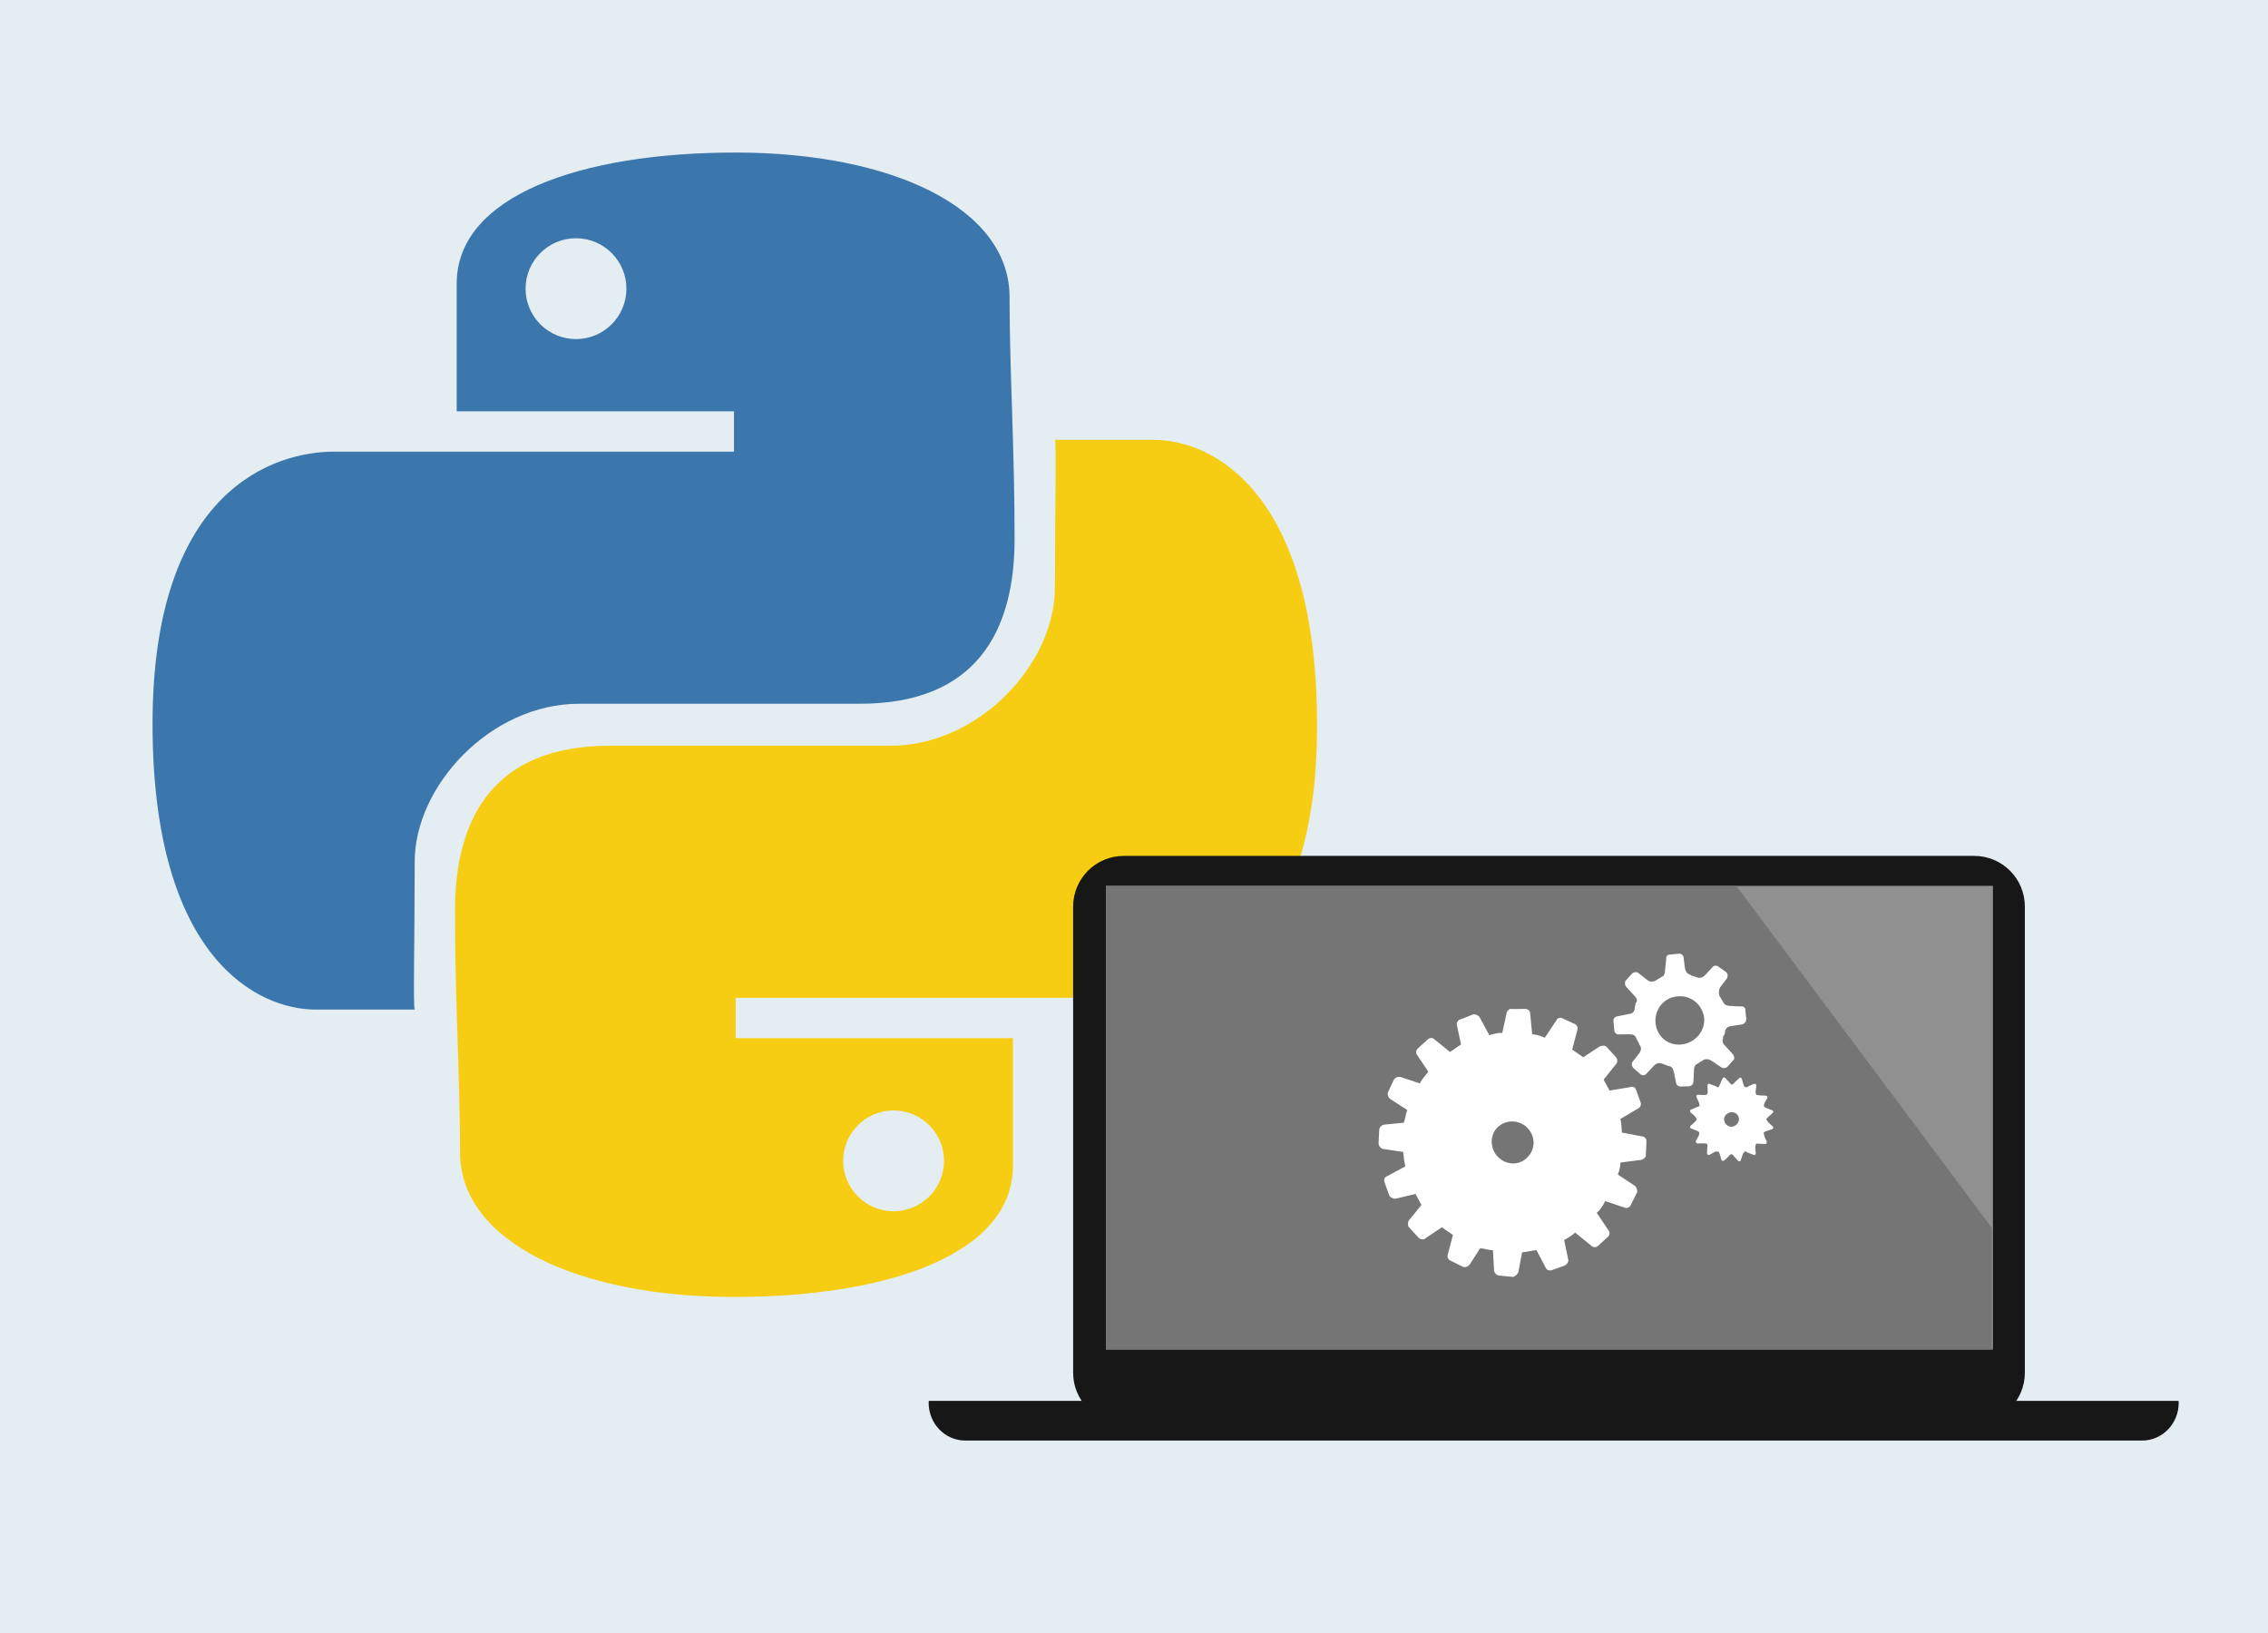
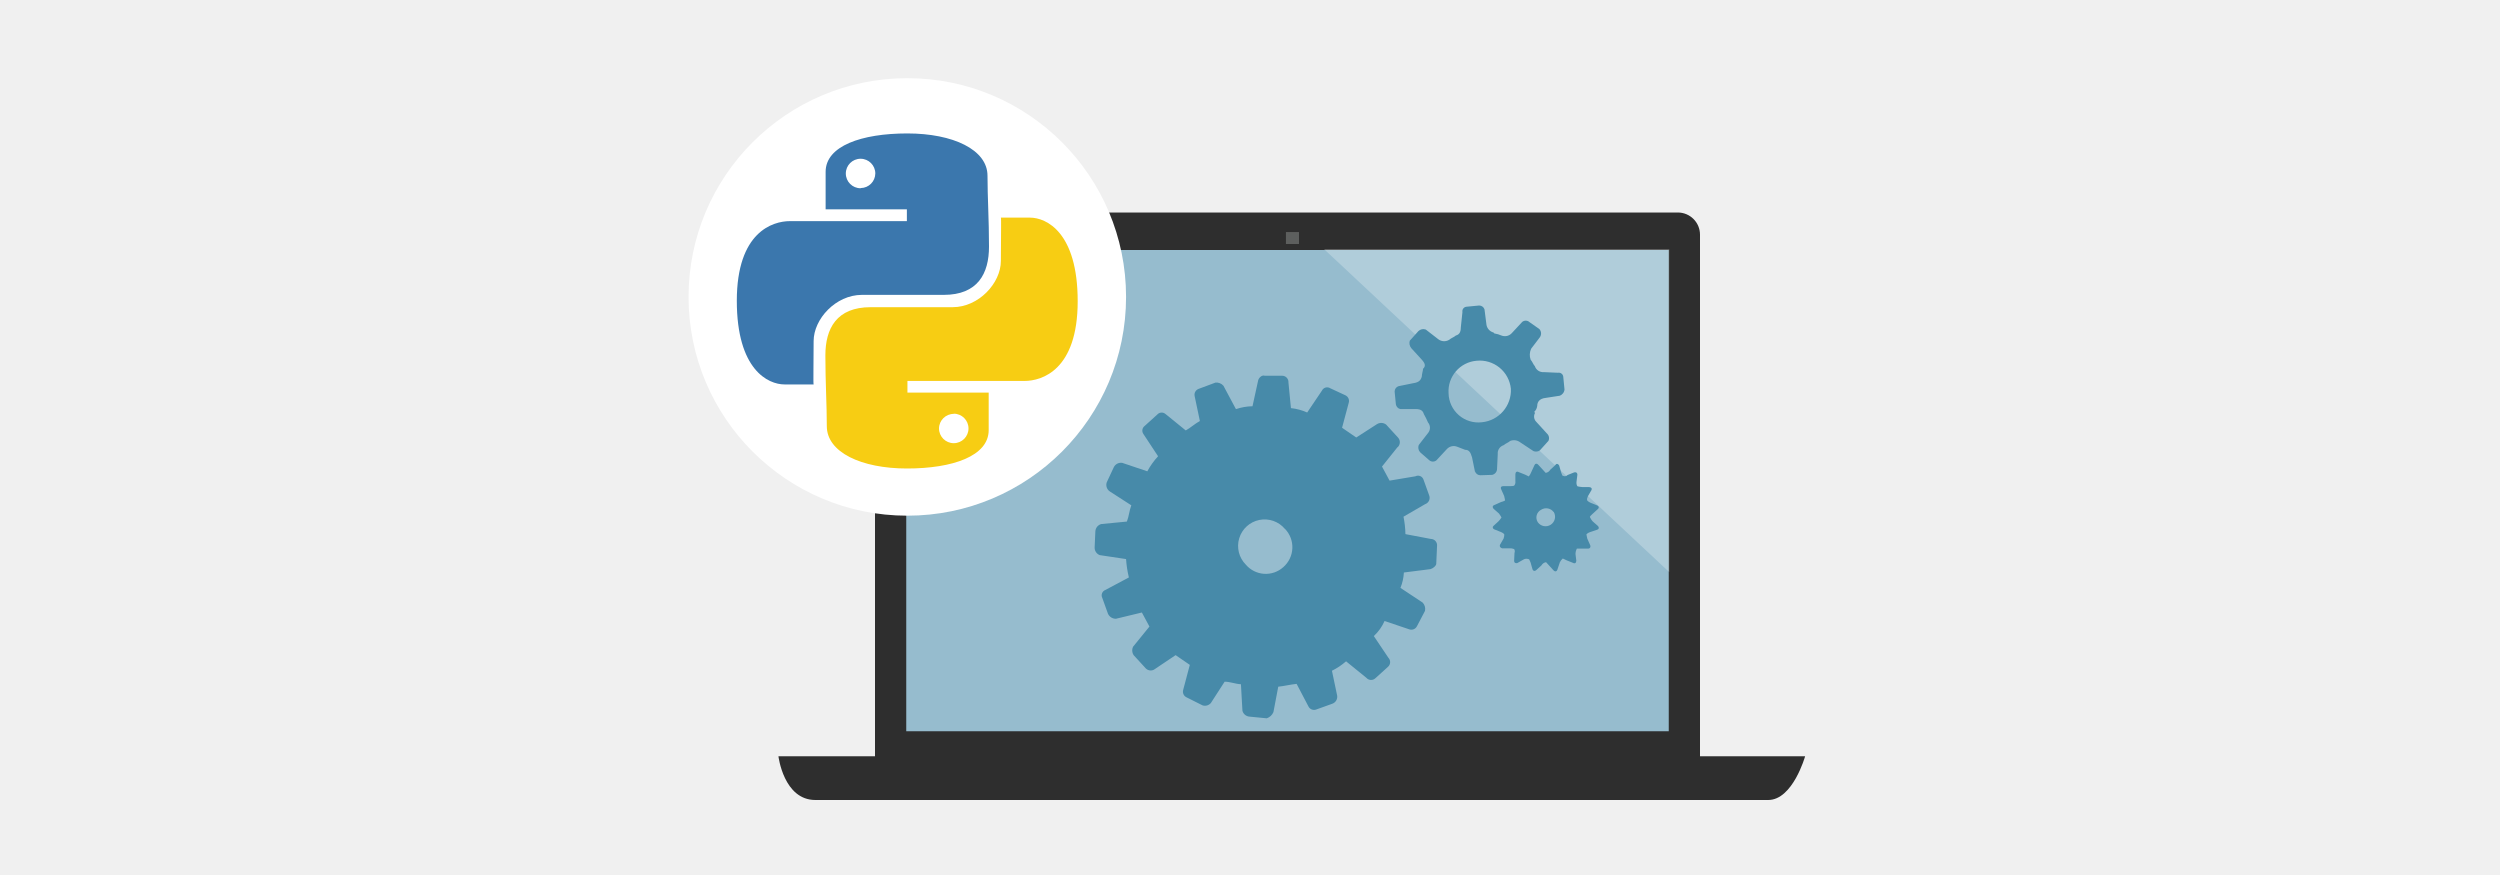
- <svg xmlns="http://www.w3.org/2000/svg" version="1.1" id="Layer_1" x="0px" y="0px" viewBox="0 0 200 144" style="enable-background:new 0 0 200 144;" xml:space="preserve">
-   <style type="text/css">
- 	.st0{fill:#E4EDF1;}
- 	.st1{fill:#E3E3E3;}
- 	.st2{fill:#5E5E5E;}
- 	.st3{fill:#2E2E2E;}
- 	.st4{fill:#7CABC2;}
- 	.st5{fill:#96BCCE;}
- 	.st6{fill:#2C3E50;}
- 	.st7{clip-path:url(#SVGID_2_);fill:#447995;}
- 	.st8{fill:#FFFFFF;}
- 	
- 		.st9{fill-rule:evenodd;clip-rule:evenodd;fill:none;stroke:#E3E3E3;stroke-width:1.309;stroke-linecap:round;stroke-linejoin:round;stroke-miterlimit:10;stroke-dasharray:1.309,2.618;}
- 	.st10{fill:#5D5D5D;}
- 	.st11{fill:#C7C7C7;}
- 	.st12{fill:none;stroke:#909090;stroke-width:1.174;stroke-miterlimit:10;stroke-dasharray:2.349,3.523;}
- 	.st13{fill:#395B71;}
- 	.st14{fill-rule:evenodd;clip-rule:evenodd;fill:#395B71;}
- 	.st15{fill-rule:evenodd;clip-rule:evenodd;fill:#2E2E2E;}
- 	.st16{fill:#2C3E58;}
- 	.st17{fill:#447995;}
- 	.st18{fill:none;}
- 	.st19{fill:#4889A8;}
- 	.st20{fill:#929090;}
- 	.st21{fill:#96BBCD;}
- 	.st22{fill:#3A5C71;}
- 	.st23{fill:#757575;}
- 	.st24{fill:#682A7A;}
- 	.st25{fill:#478AA9;}
- 	.st26{fill:#672A79;}
- 	.st27{fill:#334D63;}
- 	.st28{fill:#5D5F5E;}
- 	.st29{fill:#FAB516;}
- 	.st30{fill:#F5891F;}
- 	.st31{fill:#CB6D29;}
- 	.st32{fill:#171717;}
- 	.st33{fill:#CADEE6;}
- 	.st34{opacity:0.41;fill:#929090;}
- 	.st35{clip-path:url(#SVGID_4_);}
- 	.st36{clip-path:url(#SVGID_6_);}
- 	.st37{fill:#FE8B0C;}
- 	.st38{fill:#231F20;}
- 	.st39{fill:#909090;}
- 	.st40{fill:#2E2E2E;stroke:#8F8F8F;stroke-width:0.751;stroke-miterlimit:10;}
- 	.st41{fill:#8F8F8F;}
- 	.st42{fill:#C6C6C6;}
- 	.st43{fill:#777677;}
- 	.st44{fill:#D9DCE1;}
- 	.st45{clip-path:url(#SVGID_8_);}
- 	.st46{fill:none;stroke:#909090;stroke-miterlimit:10;stroke-dasharray:2,2;}
- 	.st47{fill:#ACACAC;}
- 	.st48{fill-rule:evenodd;clip-rule:evenodd;fill:#7CABC2;}
- 	.st49{fill-rule:evenodd;clip-rule:evenodd;fill:#478AA9;}
- 	.st50{clip-path:url(#SVGID_10_);}
- 	.st51{clip-path:url(#SVGID_12_);}
- 	.st52{fill:#7DB912;}
- 	.st53{fill:#B2B9C2;}
- 	.st54{fill:#B0CDDA;}
- 	.st55{clip-path:url(#SVGID_14_);fill:#333333;}
- 	.st56{clip-path:url(#SVGID_14_);fill:none;}
- 	.st57{clip-path:url(#SVGID_14_);fill:#7DB912;}
- 	.st58{clip-path:url(#SVGID_14_);fill:#FFFFFF;}
- 	.st59{clip-path:url(#SVGID_16_);fill:#333333;}
- 	.st60{clip-path:url(#SVGID_16_);fill:none;}
- 	.st61{clip-path:url(#SVGID_16_);fill:#395B71;}
- 	.st62{clip-path:url(#SVGID_16_);fill:#FFFFFF;}
- 	.st63{clip-path:url(#SVGID_16_);fill:#D1D2D2;}
- 	.st64{clip-path:url(#SVGID_18_);fill:#333333;}
- 	.st65{clip-path:url(#SVGID_18_);fill:none;}
- 	.st66{clip-path:url(#SVGID_18_);fill:#478AA9;}
- 	.st67{clip-path:url(#SVGID_18_);fill:#FFFFFF;}
- 	.st68{fill:#F58B20;}
- 	.st69{fill:#2B2B2B;}
- 	.st70{fill:#3B77AD;}
- 	.st71{fill:#F7CD13;}
- 	.st72{fill:#464646;}
- 	.st73{fill:#929497;}
- 	.st74{fill:#A6A8AB;}
- 	.st75{fill:#2F75BB;}
- 	.st76{fill:none;stroke:#757575;stroke-width:0.502;stroke-miterlimit:10;}
- 	.st77{fill:#3C88C6;}
- 	.st78{fill:#E4CB58;}
- 	.st79{fill:#58595B;}
- 	.st80{fill:#007ACC;}
- 	.st81{fill:#E4E4E5;}
- 	.st82{fill:#E73F24;}
- 	.st83{fill:#F58B23;}
- 	.st84{fill:#ADADAD;}
- 	.st85{fill:#959595;}
- 	.st86{fill-rule:evenodd;clip-rule:evenodd;fill:none;stroke:#E3E3E3;stroke-width:1.16;stroke-miterlimit:10;}
- 	.st87{fill-rule:evenodd;clip-rule:evenodd;fill:none;stroke:#4889A8;stroke-width:1.16;stroke-miterlimit:10;}
- 	.st88{fill-rule:evenodd;clip-rule:evenodd;fill:none;stroke:#0C8A44;stroke-width:1.16;stroke-miterlimit:10;}
- 	.st89{fill:#DB58DB;}
- 	.st90{fill:#B4079C;}
- 	.st91{fill:#9A37AF;}
- 	.st92{fill:#721481;}
- 	.st93{fill:#73AA24;}
- 	.st94{fill:#05930C;}
- 	.st95{fill:#2581BF;}
- 	.st96{fill:#004E8C;}
- 	.st97{fill:none;stroke:#909090;stroke-width:0.92;stroke-miterlimit:10;}
- 	.st98{fill:none;stroke:#909090;stroke-width:0.949;stroke-miterlimit:10;}
- 	.st99{fill:none;stroke:#909090;stroke-width:0.899;stroke-miterlimit:10;}
- 	.st100{fill:none;stroke:#909090;stroke-width:0.848;stroke-miterlimit:10;}
- 	.st101{fill:none;stroke:#909090;stroke-width:0.797;stroke-miterlimit:10;}
- 	.st102{fill:none;stroke:#909090;stroke-width:0.747;stroke-miterlimit:10;}
- 	.st103{fill:none;stroke:#909090;stroke-width:0.696;stroke-miterlimit:10;}
- 	.st104{fill:none;stroke:#447995;stroke-miterlimit:10;}
- 	.st105{fill:#FFFFFF;stroke:#96BCCE;stroke-width:0.75;stroke-miterlimit:10;}
- 	.st106{clip-path:url(#SVGID_20_);}
- 	.st107{fill:#08BBF1;}
- 	.st108{fill:#0AA5E2;}
- 	.st109{fill:#B2D7F0;}
- 	.st110{fill:#181717;}
- 	.st111{fill:#F3AF21;}
- 	.st112{fill:none;stroke:#5D5D5D;stroke-width:0.835;stroke-miterlimit:10;}
- 	.st113{fill:none;stroke:#5D5D5D;stroke-width:1.353;stroke-miterlimit:10;}
- 	.st114{fill-rule:evenodd;clip-rule:evenodd;fill:#7DB912;}
- 	.st115{fill:#333333;}
- 	.st116{fill:none;stroke:#FFFFFF;stroke-width:0.225;stroke-linecap:round;stroke-linejoin:round;stroke-miterlimit:10;}
- 	.st117{fill:#737374;}
- 	.st118{fill:#515050;}
- 	.st119{fill:none;stroke:#000000;stroke-width:0.45;stroke-miterlimit:1;}
- 	.st120{fill:#619BB5;}
- 	.st121{fill:none;stroke:#395B71;stroke-width:0.234;stroke-miterlimit:10;}
- 	.st122{fill:#32383D;}
- 	.st123{fill:#00BCF2;}
- 	.st124{fill:#2C2737;}
- 	.st125{fill:#201D29;}
- 	.st126{fill:#22BAED;}
- 	.st127{fill:#221F1F;}
- 	.st128{clip-path:url(#SVGID_22_);}
- 	.st129{clip-path:url(#SVGID_24_);}
- 	.st130{fill:#5E615F;}
- 	.st131{fill:none;stroke:#767676;stroke-width:0.199;stroke-miterlimit:10;}
- 	.st132{fill:#699F63;}
- 	.st133{fill-rule:evenodd;clip-rule:evenodd;fill:#333333;}
- 	.st134{fill-rule:evenodd;clip-rule:evenodd;fill:#699F63;}
- 	.st135{clip-path:url(#XMLID_3_);}
- 	.st136{fill:url(#SVGID_25_);}
- 	.st137{fill:url(#SVGID_26_);}
- 	.st138{fill:url(#SVGID_27_);}
- 	.st139{fill:url(#SVGID_28_);}
- 	.st140{fill:url(#SVGID_29_);}
- 	.st141{fill:url(#SVGID_30_);}
- 	.st142{fill:#00890B;}
- 	.st143{clip-path:url(#SVGID_32_);}
- 	.st144{fill:#515150;}
- 	.st145{fill:#457994;}
- 	.st146{fill:#F16424;}
- 	.st147{fill:#8B6AB1;}
- 	.st148{fill:#5C2D91;}
- 	.st149{clip-path:url(#SVGID_34_);fill:#447995;}
- </style>
-   <rect x="0" class="st0" width="200" height="144" />
-   <g>
-     <path class="st70" d="M89.026,26.196c0-7.854-10.373-12.744-24.154-12.744s-24.599,3.853-24.599,11.558c0,6.52,0,11.262,0,11.262   h24.451v3.556c0,0-30.082,0-35.268,0c-5.186,0-16.004,3.26-16.004,24.006c0,20.746,9.336,25.192,14.374,25.192   c5.038,0,8.743,0,8.743,0c-0.148-0.148,0-6.372,0-13.04c0-6.668,6.668-13.929,14.522-13.929s14.522,0,24.747,0   S89.47,55.685,89.47,47.535C89.47,39.385,89.026,32.717,89.026,26.196z M50.794,29.901c-2.455,0-4.446-1.99-4.446-4.446   s1.99-4.446,4.446-4.446c2.455,0,4.446,1.99,4.446,4.446S53.249,29.901,50.794,29.901z" />
-     <path class="st71" d="M40.569,101.623c0,7.854,10.373,12.744,24.154,12.744s24.599-3.853,24.599-11.558c0-6.52,0-11.262,0-11.262   H64.872V87.99c0,0,30.082,0,35.268,0c5.186,0,16.004-3.26,16.004-24.006c0-20.746-9.336-25.192-14.374-25.192   c-5.038,0-8.743,0-8.743,0c0.148,0.148,0,6.372,0,13.04s-6.668,13.929-14.522,13.929s-14.522,0-24.747,0   s-13.633,6.372-13.633,14.522C40.125,88.434,40.569,95.103,40.569,101.623z M78.801,97.918c2.455,0,4.446,1.99,4.446,4.446   s-1.99,4.446-4.446,4.446c-2.455,0-4.446-1.99-4.446-4.446S76.346,97.918,78.801,97.918z" />
-   </g>
-   <g>
-     <g>
-       <g>
-         <path class="st32" d="M174.091,125.514H99.1c-2.468,0-4.468-2-4.468-4.468V79.941c0-2.468,2-4.468,4.468-4.468h74.991     c2.468,0,4.468,2,4.468,4.468v41.106C178.558,123.514,176.558,125.514,174.091,125.514z" />
-         <rect x="97.519" y="78.115" class="st39" width="78.225" height="40.89" />
-         <rect x="97.519" y="78.115" class="st18" width="78.225" height="40.89" />
-         <polygon class="st23" points="175.651,108.282 153.11,78.115 97.519,78.115 97.519,119.004 175.651,119.004    " />
-       </g>
-       <path class="st32" d="M81.908,123.533c-0.003,0.056-0.016,0.109-0.016,0.167c0,1.84,1.445,3.33,3.228,3.33h103.779    c1.783,0,3.228-1.491,3.228-3.33c0-0.057-0.013-0.11-0.016-0.167H81.908z" />
-     </g>
-     <g>
-       <path class="st8" d="M147.814,95.544c0.054,0.191,0.24,0.263,0.366,0.268l0.82-0.026c0.192-0.054,0.323-0.174,0.335-0.426    l0.046-1.005c0.018-0.377,0.149-0.497,0.406-0.612c0.131-0.12,0.323-0.174,0.454-0.294c0.191-0.054,0.383-0.109,0.689,0.094    l0.916,0.609c0.186,0.072,0.377,0.017,0.443-0.043l0.598-0.665c0.066-0.06,0.077-0.312-0.103-0.509l-0.719-0.788    c-0.24-0.263-0.168-0.449-0.097-0.634l-0.06-0.066c0.132-0.12,0.204-0.306,0.209-0.431c0.011-0.252,0.149-0.498,0.591-0.54    l0.952-0.147c0.257-0.114,0.329-0.3,0.334-0.425l-0.085-0.886c0.006-0.126-0.174-0.323-0.365-0.268l-1.006-0.046    c-0.377-0.017-0.557-0.214-0.611-0.405c-0.12-0.131-0.174-0.323-0.294-0.454c-0.054-0.191-0.109-0.383,0.034-0.754l0.603-0.791    c0.137-0.246,0.083-0.437-0.037-0.569l-0.671-0.471c-0.12-0.131-0.371-0.143-0.503-0.023l-0.729,0.786    c-0.263,0.24-0.515,0.228-0.7,0.158c-0.186-0.071-0.371-0.143-0.497-0.149l-0.06-0.066c-0.185-0.071-0.371-0.142-0.48-0.525    l-0.139-1.077c-0.054-0.191-0.24-0.263-0.365-0.268l-0.886,0.086c-0.126-0.006-0.323,0.174-0.268,0.365l-0.113,1.066    c-0.017,0.377-0.148,0.497-0.34,0.551c-0.132,0.12-0.323,0.174-0.455,0.295c-0.257,0.114-0.448,0.168-0.754-0.034l-0.851-0.668    c-0.186-0.072-0.378-0.017-0.508,0.102l-0.598,0.666c-0.005,0.126-0.077,0.311,0.103,0.508l0.719,0.788    c0.24,0.263,0.294,0.454,0.097,0.635c-0.006,0.126-0.077,0.312-0.089,0.563c-0.072,0.186-0.143,0.371-0.586,0.414l-1.017,0.206    c-0.192,0.054-0.263,0.24-0.269,0.366l0.086,0.885c-0.007,0.126,0.173,0.323,0.3,0.329l1.071-0.014    c0.377,0.017,0.496,0.148,0.551,0.339c0.114,0.257,0.234,0.389,0.288,0.58c0.18,0.197,0.168,0.449,0.031,0.695l-0.669,0.852    c-0.072,0.185-0.018,0.377,0.102,0.508l0.606,0.531c0.12,0.131,0.371,0.143,0.503,0.023l0.729-0.786    c0.263-0.24,0.514-0.229,0.7-0.158c0.185,0.072,0.371,0.143,0.557,0.214c0.251,0.011,0.371,0.143,0.48,0.525L147.814,95.544     M150.283,89.799c0.074,1.137-0.793,2.168-1.996,2.303c-1.203,0.135-2.234-0.731-2.301-1.994c-0.074-1.137,0.793-2.168,1.93-2.243    C149.119,87.731,150.149,88.596,150.283,89.799" />
-       <path class="st8" d="M154.187,95.787c-0.119,0.109-0.271,0.102-0.307,0.062c-0.04,0.036-0.109-0.119-0.142-0.235l-0.131-0.463    c-0.069-0.155-0.221-0.162-0.264-0.05l-0.358,0.327c-0.083,0.149-0.238,0.218-0.314,0.214l-0.181-0.199l-0.326-0.357    c-0.109-0.119-0.225-0.086-0.268,0.026l-0.213,0.485c-0.043,0.112-0.126,0.261-0.166,0.297c0,0-0.112-0.043-0.261-0.126    l-0.449-0.173c-0.148-0.083-0.228-0.01-0.235,0.142l0.015,0.496c0.033,0.116-0.05,0.264-0.09,0.301c0,0-0.116,0.033-0.268,0.026    l-0.456-0.021c-0.152-0.007-0.231,0.066-0.162,0.221l0.207,0.466c0.033,0.116,0.062,0.307,0.062,0.307    c-0.04,0.036-0.155,0.069-0.271,0.102l-0.466,0.207c-0.116,0.033-0.159,0.145-0.05,0.264l0.366,0.321    c0.073,0.08,0.178,0.275,0.178,0.275c-0.04,0.036-0.083,0.149-0.202,0.258l-0.358,0.326c-0.079,0.072-0.047,0.188,0.066,0.231    l0.449,0.173c0.112,0.043,0.261,0.126,0.257,0.202c0,0-0.007,0.152-0.05,0.264l-0.249,0.446c-0.043,0.113,0.029,0.192,0.142,0.235    l0.496-0.016c0.152,0.007,0.304,0.014,0.341,0.053c0.036,0.04,0.069,0.155,0.026,0.268l-0.024,0.532    c-0.007,0.152,0.105,0.195,0.221,0.162l0.43-0.247c0.156-0.069,0.308-0.062,0.344-0.023c0.04-0.036,0.073,0.08,0.141,0.235    l0.131,0.463c0.069,0.155,0.185,0.123,0.264,0.05l0.358-0.326c0.083-0.149,0.239-0.218,0.315-0.214l0.181,0.199l0.326,0.358    c0.109,0.119,0.224,0.086,0.267-0.026l0.177-0.525c0.043-0.112,0.162-0.221,0.202-0.257c0,0,0.112,0.043,0.261,0.126l0.449,0.173    c0.149,0.083,0.228,0.01,0.235-0.142l-0.055-0.459c0.007-0.152,0.054-0.34,0.093-0.376c0,0,0.152,0.006,0.304,0.013l0.456,0.021    c0.152,0.007,0.195-0.106,0.163-0.221l-0.207-0.466c-0.033-0.116-0.062-0.308-0.062-0.308c0.04-0.036,0.119-0.109,0.235-0.142    l0.503-0.168c0.116-0.033,0.159-0.145,0.05-0.264l-0.366-0.321c-0.109-0.119-0.178-0.275-0.178-0.275    c-0.036-0.04,0.083-0.149,0.163-0.221l0.397-0.363c0.08-0.073,0.047-0.188-0.065-0.231l-0.449-0.172    c-0.112-0.043-0.297-0.166-0.257-0.202c-0.036-0.04,0.007-0.152,0.05-0.264l0.249-0.446c0.043-0.112-0.03-0.192-0.181-0.199    l-0.456-0.021c-0.152-0.007-0.341-0.053-0.341-0.053c-0.036-0.04-0.069-0.155-0.062-0.307l0.061-0.492    c0.007-0.152-0.105-0.195-0.221-0.162L154.187,95.787z M153.232,98.333c0.214,0.314,0.121,0.691-0.194,0.905    c-0.315,0.214-0.691,0.121-0.905-0.193c-0.178-0.275-0.121-0.691,0.23-0.865C152.638,98.002,153.054,98.059,153.232,98.333" />
-       <path class="st8" d="M142.485,93.864c0.197-0.18,0.149-0.496,0.029-0.628l-0.839-0.92c-0.12-0.131-0.371-0.143-0.628-0.029    l-1.429,0.943c-0.305-0.203-0.671-0.471-0.977-0.674l0.459-1.743c0.071-0.186-0.043-0.443-0.229-0.514l-1.048-0.488    c-0.246-0.137-0.503-0.023-0.575,0.163l-1.015,1.528c-0.371-0.143-0.743-0.285-1.12-0.302l-0.17-1.771    c0.012-0.251-0.168-0.449-0.42-0.46l-1.197,0.009c-0.185-0.071-0.383,0.109-0.454,0.295l-0.398,1.808    c-0.377-0.017-0.76,0.092-1.143,0.2l-0.871-1.613c-0.12-0.132-0.365-0.268-0.557-0.214l-1.155,0.451    c-0.191,0.054-0.328,0.3-0.274,0.491l0.362,1.717c-0.323,0.174-0.652,0.474-0.975,0.649l-1.396-1.133    c-0.12-0.132-0.371-0.143-0.569,0.037l-0.855,0.78c-0.197,0.18-0.209,0.431-0.089,0.563l1.002,1.494    c-0.269,0.365-0.598,0.665-0.741,1.037l-1.736-0.582c-0.252-0.011-0.443,0.043-0.58,0.288l-0.49,1.049    c-0.071,0.185-0.023,0.502,0.222,0.639l1.468,0.948c-0.143,0.371-0.161,0.748-0.304,1.12l-1.771,0.172    c-0.191,0.054-0.389,0.234-0.4,0.486l-0.052,1.131c-0.012,0.252,0.168,0.449,0.354,0.52l1.814,0.271    c0.043,0.443,0.085,0.886,0.193,1.269l-1.615,0.871c-0.191,0.055-0.329,0.3-0.215,0.558l0.391,1.088    c0.054,0.191,0.3,0.329,0.551,0.34l1.783-0.423c0.174,0.323,0.348,0.646,0.522,0.968l-1.135,1.398    c-0.072,0.186-0.083,0.437,0.037,0.568l0.839,0.92c0.12,0.132,0.431,0.208,0.563,0.088l1.495-1.003    c0.305,0.203,0.671,0.471,0.977,0.674l-0.458,1.743c-0.072,0.186,0.042,0.443,0.228,0.514l1.108,0.554    c0.186,0.071,0.377,0.017,0.574-0.164l0.949-1.468c0.377,0.017,0.749,0.159,1.126,0.177l0.104,1.831    c0.054,0.192,0.234,0.389,0.486,0.4l1.191,0.117c0.192-0.054,0.389-0.234,0.46-0.42l0.333-1.748    c0.443-0.043,0.826-0.152,1.268-0.195l0.811,1.548c0.114,0.257,0.365,0.268,0.557,0.214l1.088-0.391    c0.257-0.115,0.395-0.36,0.341-0.552l-0.362-1.717c0.323-0.175,0.646-0.349,0.974-0.649l1.397,1.134    c0.18,0.197,0.431,0.208,0.628,0.028l0.855-0.78c0.197-0.18,0.209-0.432,0.029-0.628l-1.002-1.494    c0.329-0.3,0.532-0.605,0.741-1.037l1.737,0.582c0.186,0.071,0.442-0.043,0.514-0.228l0.555-1.109    c0.072-0.186-0.042-0.443-0.162-0.574l-1.528-1.014c0.143-0.372,0.221-0.683,0.238-1.06l1.837-0.232    c0.191-0.054,0.389-0.234,0.394-0.36l0.058-1.257c0.012-0.251-0.168-0.448-0.42-0.46l-1.748-0.331    c-0.043-0.443-0.026-0.82-0.133-1.203l1.488-0.877c0.258-0.114,0.394-0.36,0.28-0.617l-0.391-1.089    c-0.054-0.191-0.3-0.328-0.556-0.215l-1.778,0.298c-0.174-0.323-0.348-0.646-0.523-0.968L142.485,93.864 M134.731,99.497    c0.719,0.788,0.668,1.919-0.121,2.639c-0.723,0.66-1.855,0.609-2.574-0.179c-0.66-0.723-0.668-1.92,0.056-2.58    C132.88,98.657,134.071,98.775,134.731,99.497" />
-     </g>
-   </g>
+ <svg xmlns="http://www.w3.org/2000/svg" id="Layer_1" data-name="Layer 1" viewBox="0 0 400 140">
+   <defs>
+     <style>.cls-1{fill:#2e2e2e;}.cls-2{fill:#96bcce;}.cls-3{fill:#5d5f5e;}.cls-4,.cls-5{fill:#fff;}.cls-4{opacity:0.25;}.cls-6{fill:#3b77ad;}.cls-7{fill:#f7cd13;}.cls-8{fill:#478aa9;}</style>
+   </defs>
+   <path class="cls-1" d="M272,124V37.55A3.55,3.55,0,0,0,268.45,34H143.55A3.55,3.55,0,0,0,140,37.55V124Z" />
+   <rect class="cls-2" x="145" y="40" width="122" height="77" />
+   <path class="cls-1" d="M282.91,128H130.46c-5.08,0-5.91-7-5.91-7H288.82S286.85,128,282.91,128Z" />
+   <rect class="cls-3" x="205.75" y="37.13" width="2.09" height="1.91" />
+   <polygon class="cls-4" points="267.08 39.85 211.84 39.85 267.08 91.54 267.08 39.85" />
+   <circle class="cls-5" cx="145.17" cy="47.51" r="35" />
+   <path class="cls-5" d="M128.84,34.47V45.55h10.75V48H128.84V61.38h-2.73V32h14.33v2.5Z" />
+   <path class="cls-5" d="M165.65,42.18h-5.46l-1.44,6.62h5.8l-.45,1.89h-5.72l-1.78,8.16h-2.11l1.76-8.16h-5.31l-1.74,8.16h-2.11l1.74-8.16h-5.58l.39-1.89h5.6l1.39-6.62h-5.84l.41-1.89H151L152.79,32h2.11l-1.76,8.33h5.33L160.25,32h2.09l-1.78,8.33h5.52Zm-12.88,0-1.46,6.62h5.35l1.44-6.62Z" />
+   <path class="cls-6" d="M158,28.12c0-4.17-5.51-6.77-12.83-6.77s-13.07,2-13.07,6.14v6h13v1.89H126.39c-2.76,0-8.5,1.73-8.5,12.75s5,13.38,7.64,13.38h4.65c-.08-.08,0-3.39,0-6.93s3.54-7.4,7.72-7.4H151c5.43,0,7.24-3.39,7.24-7.72S158,31.58,158,28.12Zm-20.31,2a2.36,2.36,0,1,1,2.36-2.36A2.36,2.36,0,0,1,137.73,30.09Z" />
+   <path class="cls-7" d="M132.29,68.19c0,4.17,5.51,6.77,12.83,6.77s13.07-2,13.07-6.14v-6h-13V60.95h18.74c2.76,0,8.5-1.73,8.5-12.75s-5-13.38-7.64-13.38h-4.65c.08.08,0,3.39,0,6.93s-3.54,7.4-7.72,7.4H139.3c-5.43,0-7.24,3.39-7.24,7.72S132.29,64.73,132.29,68.19Zm20.31-2a2.36,2.36,0,1,1-2.36,2.36A2.36,2.36,0,0,1,152.61,66.22Z" />
+   <path class="cls-8" d="M236,75.42a.91.91,0,0,0,.85.62l1.9-.06a1,1,0,0,0,.78-1l.11-2.33a1.35,1.35,0,0,1,.94-1.42c.3-.28.75-.4,1.05-.68a1.64,1.64,0,0,1,1.6.22l2.13,1.41a1.11,1.11,0,0,0,1-.1l1.39-1.54a1,1,0,0,0-.24-1.18l-1.67-1.83a1.19,1.19,0,0,1-.23-1.47l-.14-.15a1.58,1.58,0,0,0,.49-1c0-.58.35-1.15,1.37-1.25l2.21-.34a1.16,1.16,0,0,0,.78-1l-.2-2.06a.72.72,0,0,0-.85-.62L247,59.54a1.39,1.39,0,0,1-1.42-.94c-.28-.31-.4-.75-.68-1.05a2.34,2.34,0,0,1,.08-1.75l1.4-1.84a1.05,1.05,0,0,0-.09-1.32l-1.56-1.09a.89.89,0,0,0-1.17-.05l-1.69,1.82a1.49,1.49,0,0,1-1.62.37,4.52,4.52,0,0,0-1.15-.34l-.14-.15A1.54,1.54,0,0,1,237.84,52l-.32-2.5a.9.9,0,0,0-.85-.62l-2.06.2a.72.72,0,0,0-.62.85l-.26,2.47c0,.87-.34,1.15-.79,1.28-.31.28-.75.4-1.06.68a1.54,1.54,0,0,1-1.75-.08l-2-1.55a1.14,1.14,0,0,0-1.18.24l-1.39,1.55a1.29,1.29,0,0,0,.24,1.18l1.67,1.83c.56.61.68,1.05.22,1.47,0,.29-.18.72-.21,1.31-.17.43-.33.86-1.36,1l-2.36.48a.91.91,0,0,0-.62.85l.2,2.05a.93.93,0,0,0,.7.76l2.49,0c.87,0,1.15.34,1.28.79a13.06,13.06,0,0,1,.67,1.35,1.31,1.31,0,0,1,.07,1.61l-1.55,2a1.13,1.13,0,0,0,.24,1.18l1.41,1.23a.89.89,0,0,0,1.17.05l1.69-1.82a1.49,1.49,0,0,1,1.62-.37l1.29.5c.58,0,.86.33,1.11,1.22l.48,2.36m5.73-13.34a5.14,5.14,0,0,1-4.63,5.35,4.77,4.77,0,0,1-5.34-4.63,4.9,4.9,0,0,1,4.48-5.21,5,5,0,0,1,5.49,4.49" />
+   <path class="cls-8" d="M250.82,76a.61.61,0,0,1-.71.14c-.09.08-.25-.28-.33-.55l-.3-1.07c-.16-.36-.51-.38-.61-.12l-.83.76a1,1,0,0,1-.73.5l-.42-.46-.76-.83c-.25-.28-.52-.2-.62.06L245,75.54a2.59,2.59,0,0,1-.39.69,5.18,5.18,0,0,1-.6-.29l-1-.4c-.34-.19-.53,0-.55.33l0,1.15a.85.85,0,0,1-.21.7,2.16,2.16,0,0,1-.62.06l-1.06,0c-.35,0-.54.15-.38.51l.48,1.08c.08.27.14.71.14.71a2.11,2.11,0,0,1-.63.24l-1.08.48c-.27.08-.37.34-.12.61l.85.75a4.4,4.4,0,0,1,.41.64,4.42,4.42,0,0,1-.47.6l-.83.76c-.18.17-.11.44.15.54l1,.4c.26.1.61.29.6.47a2.32,2.32,0,0,1-.12.61l-.58,1c-.1.26.07.45.33.55l1.15,0a1.73,1.73,0,0,1,.79.12.67.67,0,0,1,.06.62l-.06,1.24c0,.35.24.45.51.38l1-.57a.89.89,0,0,1,.8-.05c.09-.08.17.18.33.55l.3,1.07c.16.36.43.28.61.12l.83-.76a1,1,0,0,1,.73-.5l.42.46.76.83c.25.28.52.2.62-.06l.41-1.22a1.85,1.85,0,0,1,.47-.6,5.23,5.23,0,0,1,.61.29l1,.4c.35.19.53,0,.55-.33l-.13-1.07a1.89,1.89,0,0,1,.22-.87l.71,0,1.06,0c.35,0,.45-.25.38-.51l-.48-1.08c-.08-.27-.14-.71-.14-.71a1.36,1.36,0,0,1,.54-.33l1.17-.39c.27-.08.37-.34.12-.61l-.85-.75a2.73,2.73,0,0,1-.41-.64c-.08-.09.19-.35.38-.51l.92-.84c.18-.17.11-.44-.15-.54l-1-.4c-.26-.1-.69-.39-.6-.47-.08-.09,0-.35.12-.61l.58-1c.1-.26-.07-.45-.42-.46l-1.06,0a4.9,4.9,0,0,1-.79-.12,1.14,1.14,0,0,1-.14-.71l.14-1.14c0-.35-.24-.45-.51-.38Zm-2.22,5.91a1.52,1.52,0,0,1-2.55,1.65,1.39,1.39,0,0,1,.53-2,1.5,1.5,0,0,1,2,.36" />
+   <path class="cls-8" d="M223.66,71.52a1.1,1.1,0,0,0,.07-1.46l-1.95-2.13a1.3,1.3,0,0,0-1.46-.07L217,70c-.71-.47-1.56-1.09-2.27-1.56l1.07-4a1,1,0,0,0-.53-1.19l-2.43-1.13a.92.92,0,0,0-1.33.38L209.15,66a8.51,8.51,0,0,0-2.6-.7l-.4-4.11a1,1,0,0,0-1-1.07l-2.78,0c-.43-.16-.89.25-1.05.68l-.92,4.2a8.59,8.59,0,0,0-2.65.46l-2-3.74a1.47,1.47,0,0,0-1.29-.5l-2.68,1a1,1,0,0,0-.64,1.14l.84,4c-.75.4-1.51,1.1-2.26,1.51l-3.24-2.63a.94.94,0,0,0-1.32.09l-2,1.81a.94.94,0,0,0-.21,1.31L185.29,73a11.93,11.93,0,0,0-1.72,2.41l-4-1.35a1.28,1.28,0,0,0-1.35.67l-1.14,2.44a1.26,1.26,0,0,0,.52,1.48l3.41,2.2c-.33.86-.37,1.74-.71,2.6l-4.11.4a1.28,1.28,0,0,0-.93,1.13l-.12,2.63a1.27,1.27,0,0,0,.82,1.21l4.21.63a17.22,17.22,0,0,0,.45,2.94l-3.75,2a.92.92,0,0,0-.5,1.29l.91,2.53a1.37,1.37,0,0,0,1.28.79l4.14-1,1.21,2.25-2.63,3.24a1.37,1.37,0,0,0,.09,1.32l1.95,2.13a1.11,1.11,0,0,0,1.31.21l3.47-2.33c.71.47,1.56,1.09,2.27,1.56l-1.06,4a1,1,0,0,0,.53,1.19l2.57,1.29a1.25,1.25,0,0,0,1.33-.38l2.2-3.41c.87,0,1.74.37,2.61.41l.24,4.25a1.27,1.27,0,0,0,1.13.93l2.76.27a1.76,1.76,0,0,0,1.07-1l.77-4.06c1-.1,1.92-.35,2.94-.45l1.88,3.59a1,1,0,0,0,1.29.5l2.53-.91a1.19,1.19,0,0,0,.79-1.28l-.84-4a10.49,10.49,0,0,0,2.26-1.51l3.24,2.63a1,1,0,0,0,1.46.07l2-1.81a1,1,0,0,0,.07-1.46l-2.33-3.47a7.29,7.29,0,0,0,1.72-2.41l4,1.35a1,1,0,0,0,1.19-.53L228,97.74a1.47,1.47,0,0,0-.38-1.33l-3.55-2.35a7.45,7.45,0,0,0,.55-2.46l4.26-.54c.44-.13.9-.54.92-.84l.13-2.92a1,1,0,0,0-1-1.07l-4.06-.77a15.91,15.91,0,0,0-.31-2.79l3.45-2a1.07,1.07,0,0,0,.65-1.43l-.91-2.53a.92.92,0,0,0-1.29-.5l-4.13.69-1.21-2.25,2.48-3.1m-18,13.07a4.23,4.23,0,0,1-.28,6.13,4.19,4.19,0,0,1-6-.42,4.24,4.24,0,1,1,6.26-5.71" />
</svg>
